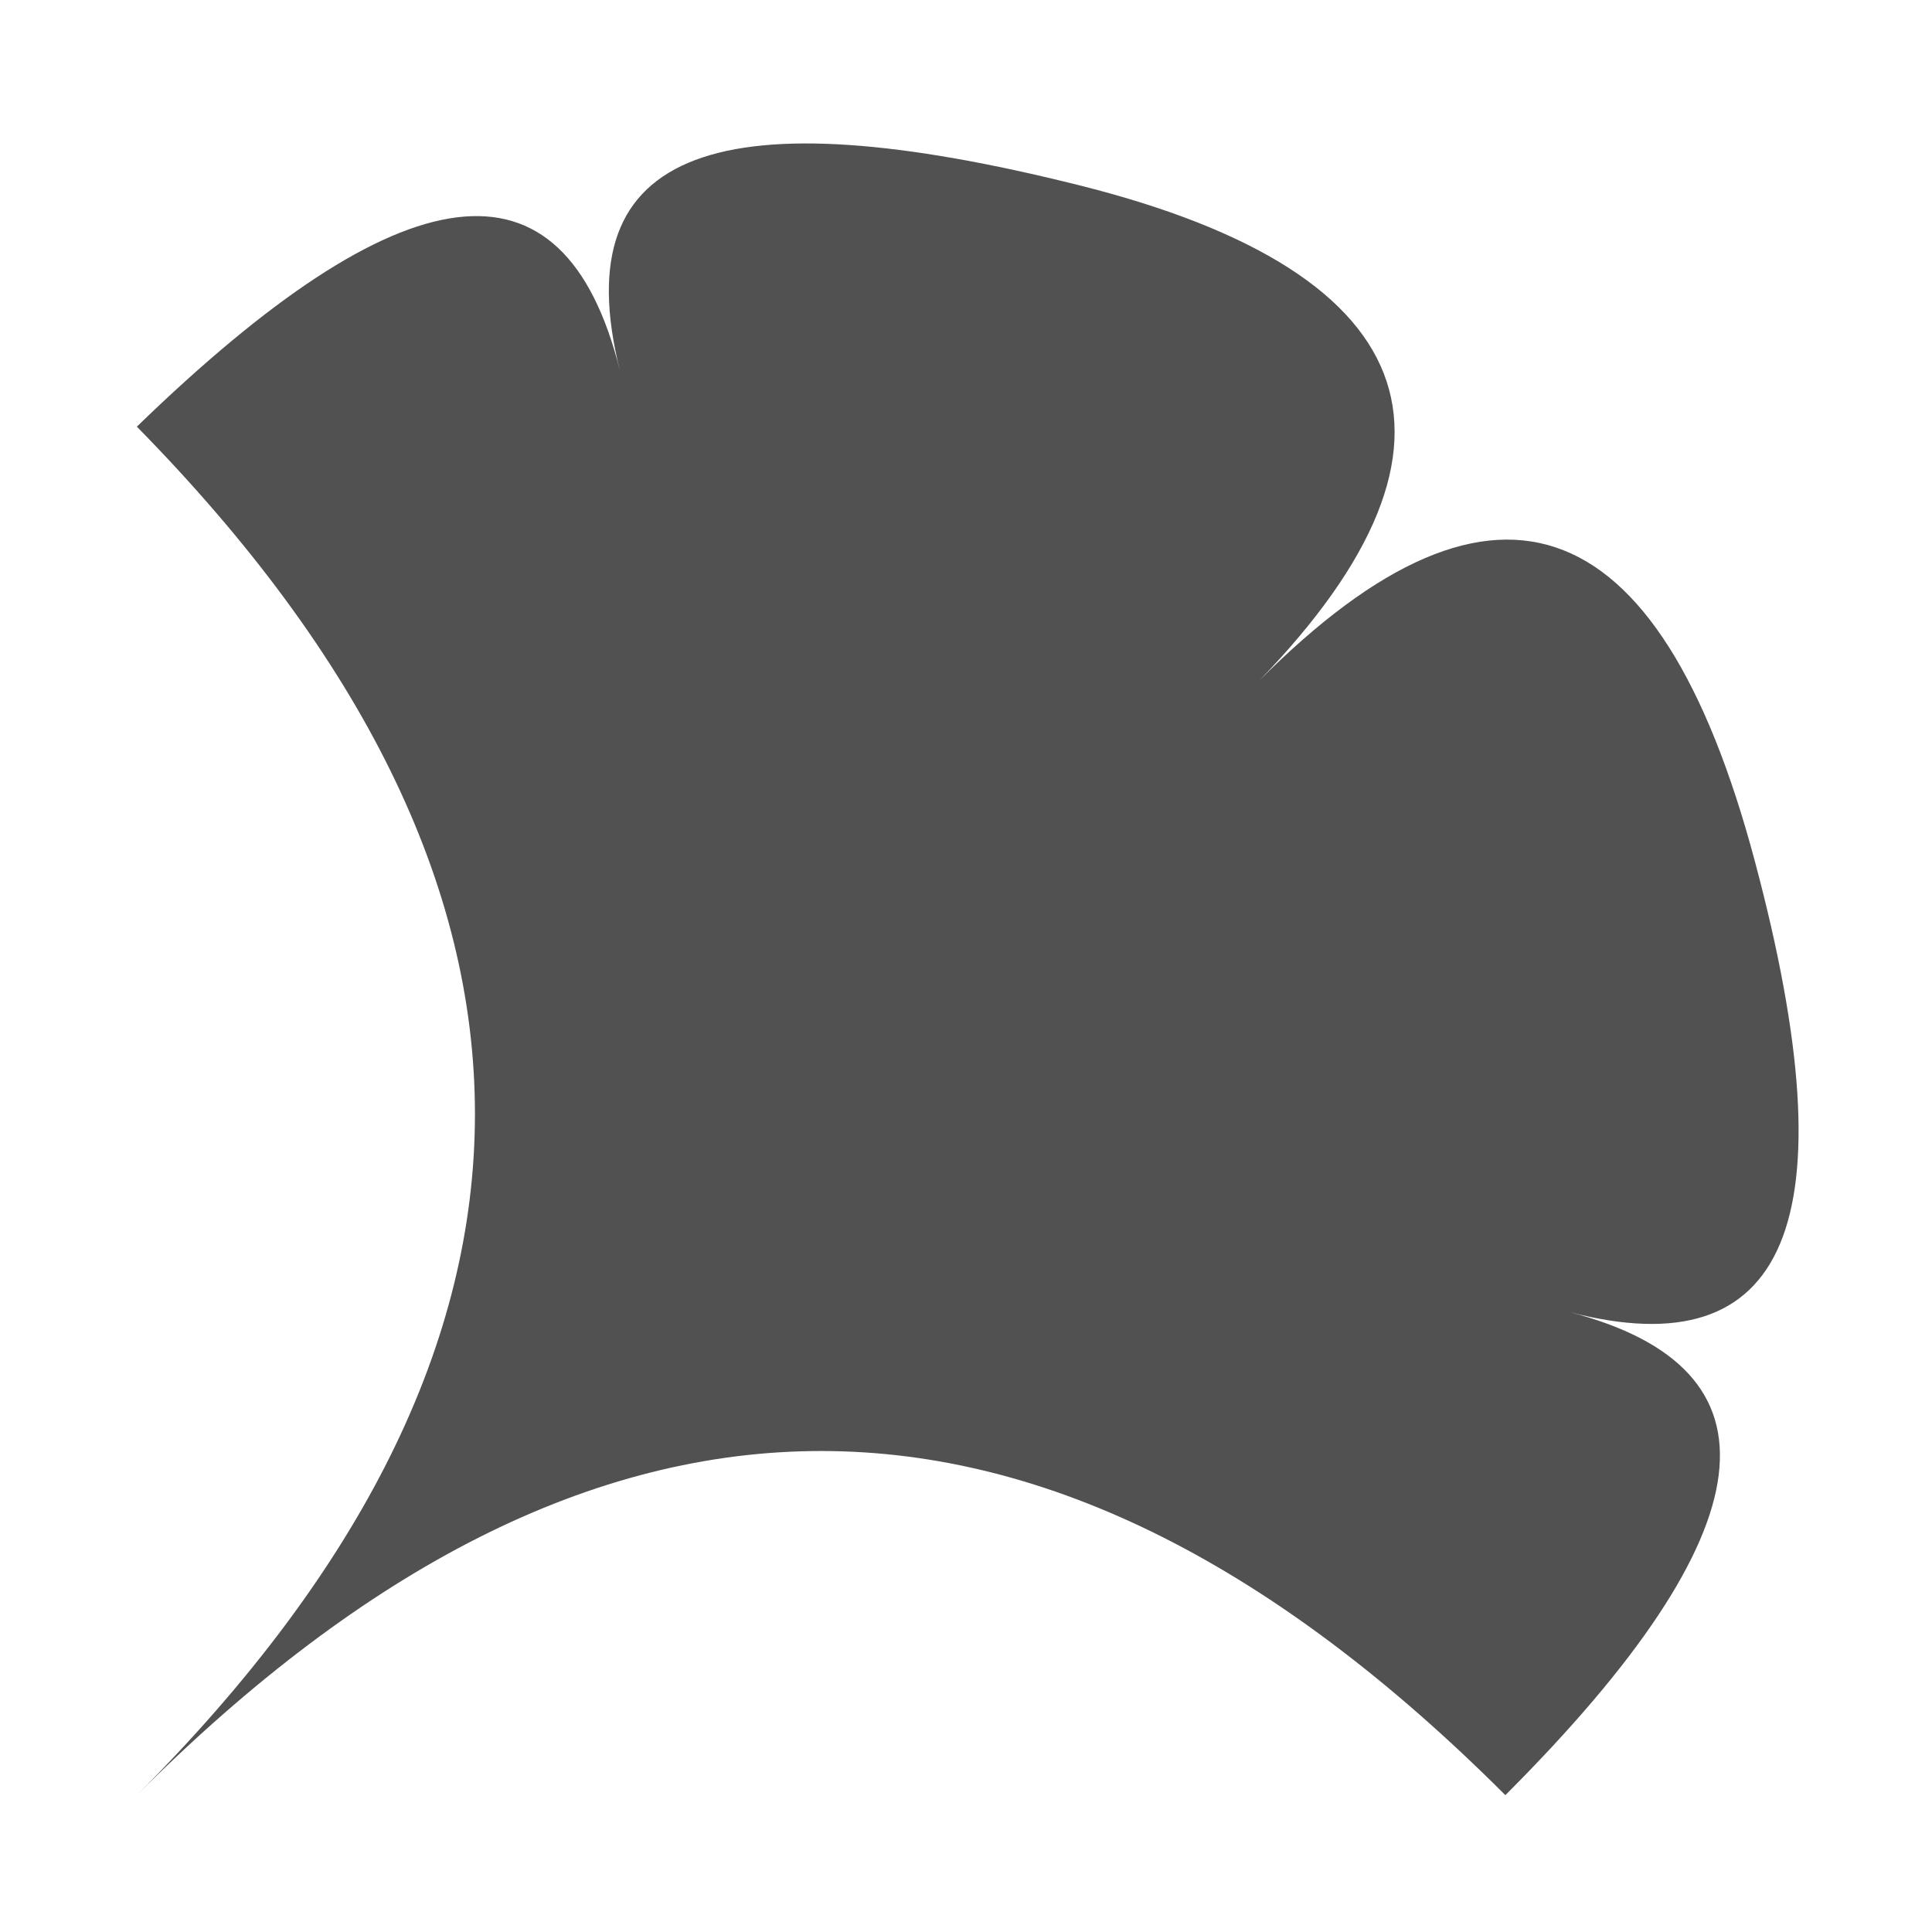
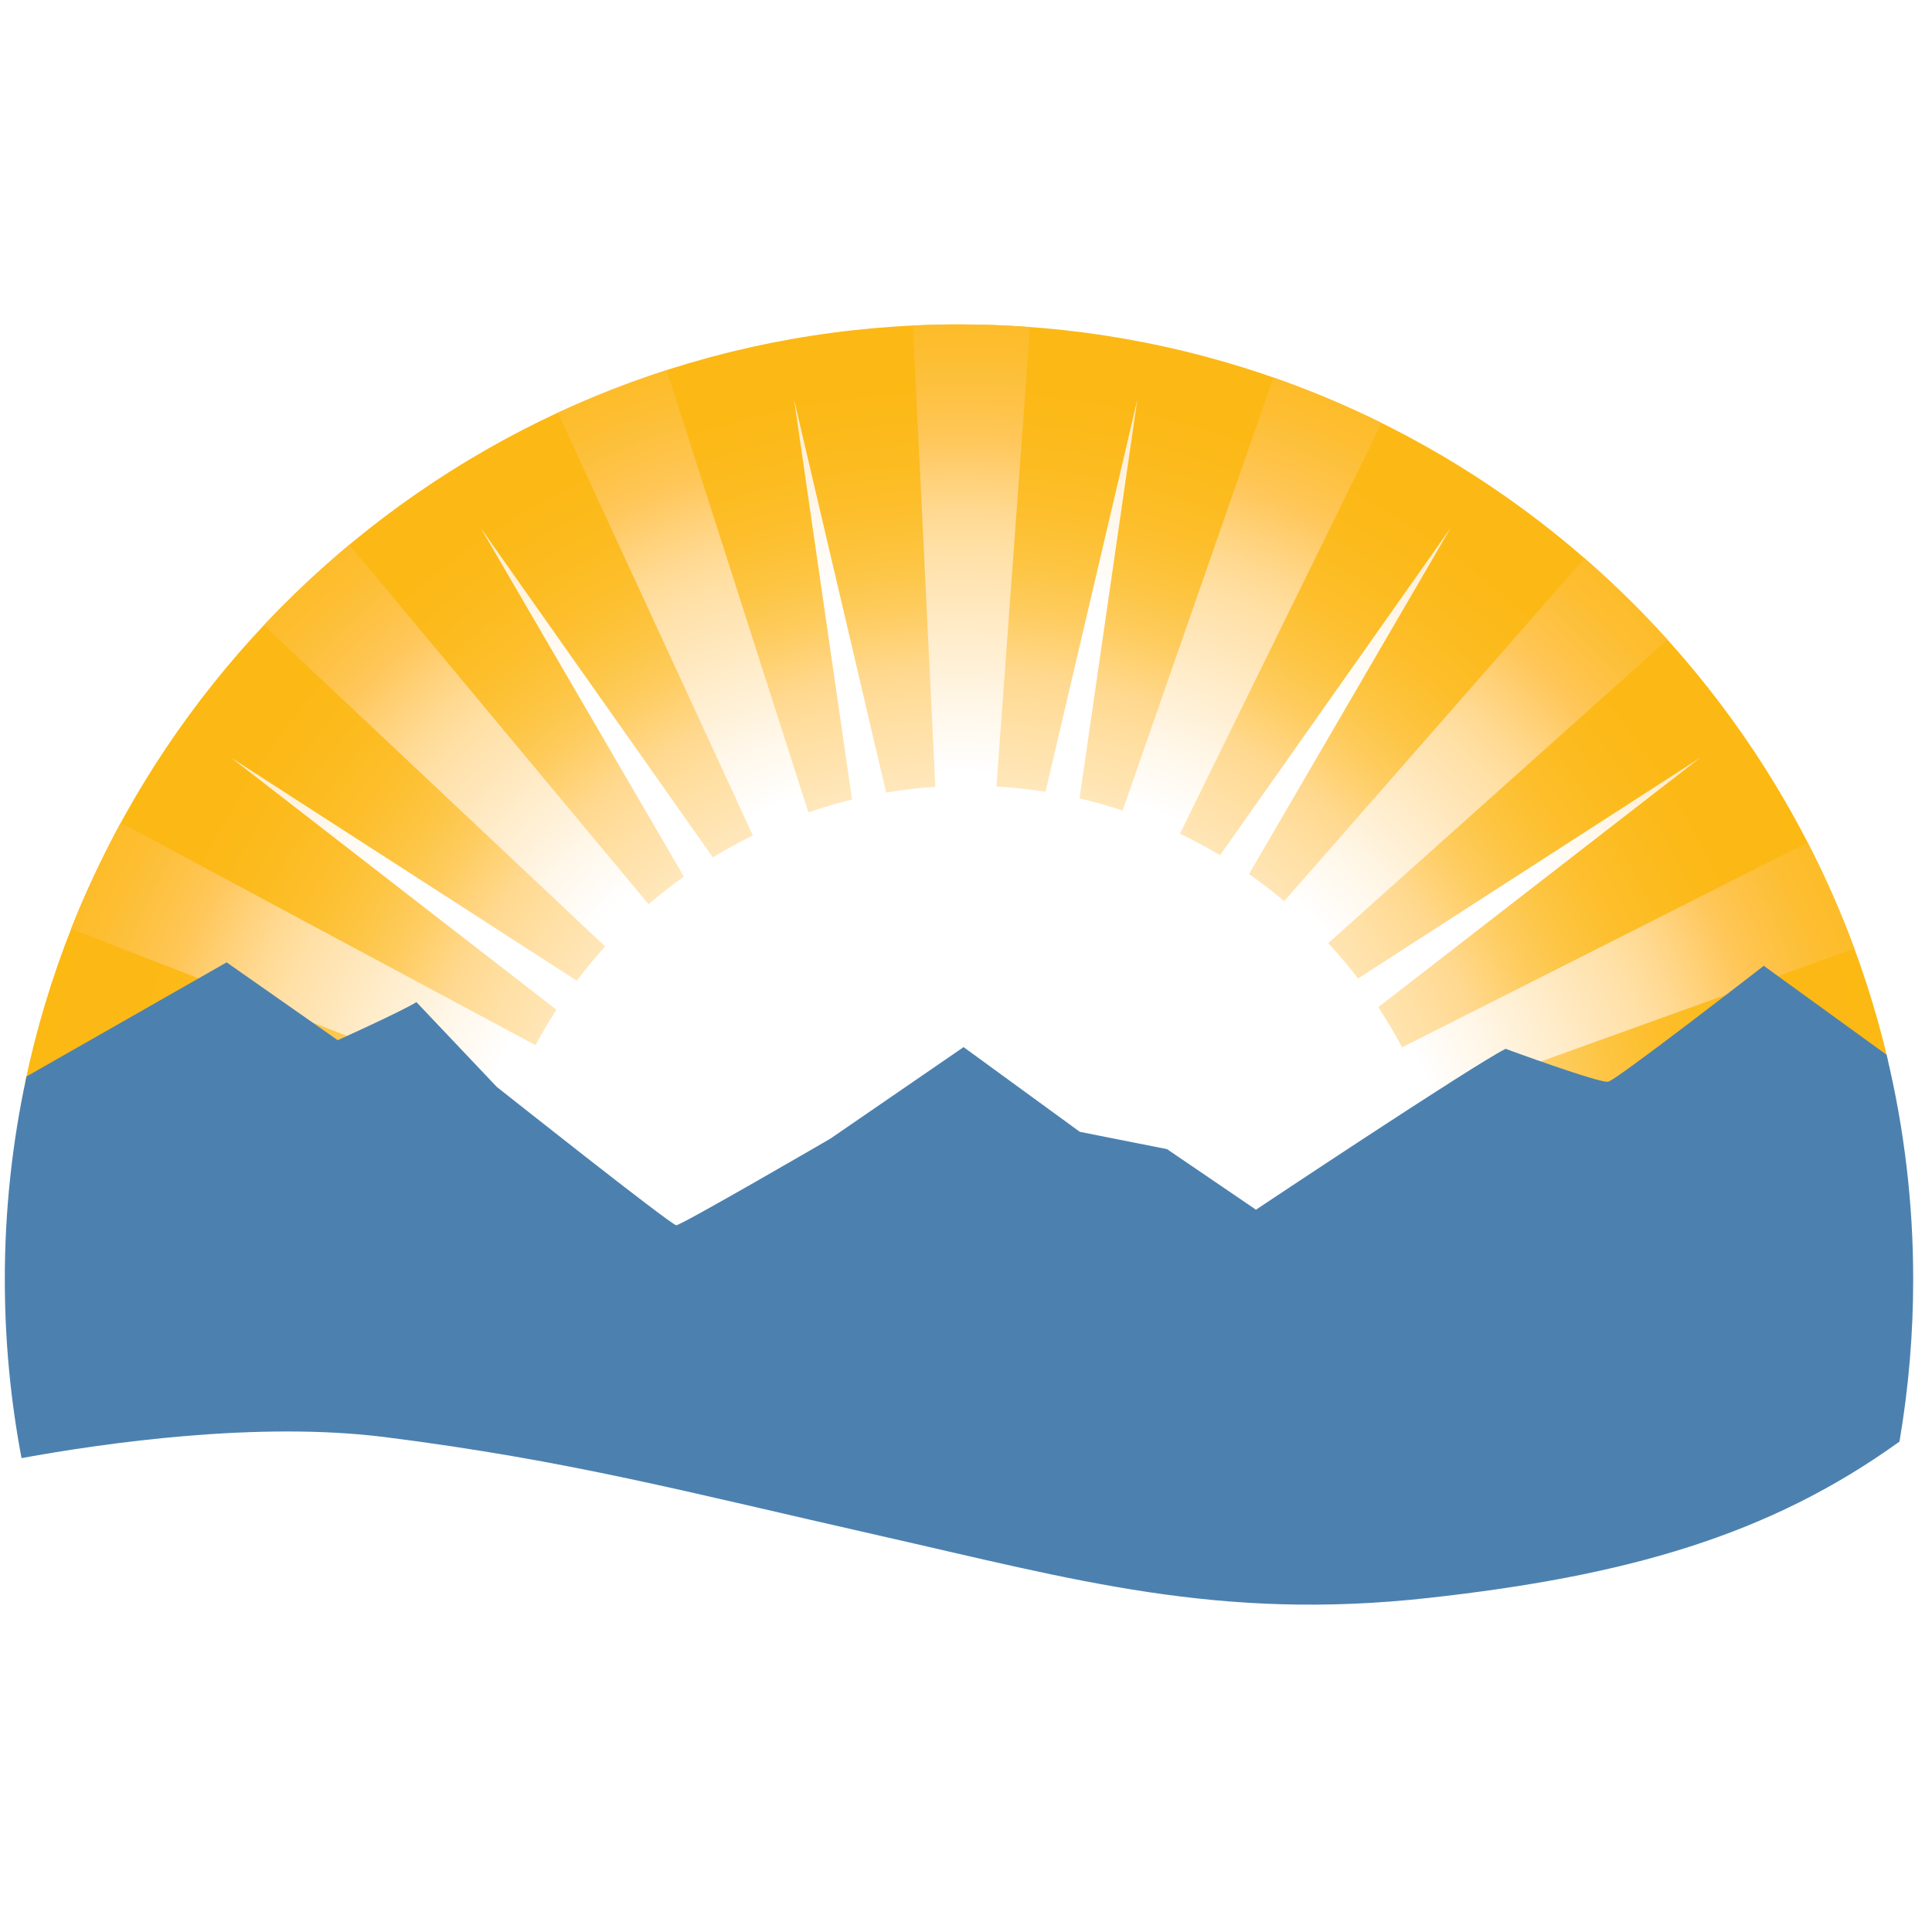
- <svg xmlns="http://www.w3.org/2000/svg" version="1.1" x="0px" y="0px" width="24px" height="24px" viewBox="0 0 24 24">
-   <style type="text/css">
- 	.st0{fill:#515151;}
- </style>
-   <path class="st0" d="M1.7,22.3c5.7-5.7,11.3-5.7,17,0c3.3-3.3,3.5-5.3,0.8-6c2.7,0.7,3.5-1.1,2.3-5.6s-3.3-5.2-6.3-2.1  c3-3,2.3-5.2-2.1-6.3S7,1.8,7.7,4.6C7,1.8,5,2.1,1.7,5.3C7.3,11,7.3,16.7,1.7,22.3" />
+ <svg xmlns="http://www.w3.org/2000/svg" width="61" height="61" viewBox="0 0 61 61" fill="none">
+   <path d="M59.616 33.505C56.501 20.172 44.549 10.243 30.279 10.243C15.769 10.243 3.655 20.509 0.792 34.181L7.156 30.552L10.664 33.01C10.664 33.01 12.716 32.081 13.148 31.808L15.684 34.483C15.684 34.483 21.191 38.852 21.353 38.852C21.515 38.852 26.212 36.123 26.212 36.123L30.424 33.227L34.094 35.903L36.847 36.45L39.654 38.361C39.654 38.361 46.457 33.828 47.537 33.282C47.537 33.282 50.506 34.374 50.776 34.321C51.045 34.265 55.688 30.661 55.688 30.661L59.616 33.505Z" fill="url(#paint0_radial_26890_4145)" />
+   <path d="M30.571 24.963C30.86 24.963 31.165 24.971 31.45 24.986L32.522 10.326C31.782 10.271 31.034 10.243 30.279 10.243C29.791 10.243 29.306 10.255 28.824 10.278L29.539 24.999C29.882 24.976 30.227 24.964 30.571 24.963V24.963Z" fill="url(#paint1_radial_26890_4145)" />
+   <path d="M25.573 25.802L21.048 11.687C19.877 12.064 18.73 12.513 17.613 13.031L23.835 26.517C24.399 26.243 24.98 26.004 25.573 25.802V25.802Z" fill="url(#paint2_radial_26890_4145)" />
+   <path d="M20.578 28.67L11.031 17.2C10.08 17.992 9.179 18.841 8.332 19.742L19.22 29.99C19.646 29.523 20.099 29.082 20.578 28.67V28.67Z" fill="url(#paint3_radial_26890_4145)" />
+   <path d="M17.034 33.067L3.815 25.977C3.312 26.877 2.587 28.419 2.247 29.327L16.272 34.771C16.493 34.191 16.747 33.613 17.034 33.067V33.067Z" fill="url(#paint4_radial_26890_4145)" />
+   <path d="M37.186 26.464L43.623 13.356C42.514 12.807 41.373 12.328 40.206 11.92L35.393 25.738C36.005 25.944 36.604 26.186 37.186 26.464V26.464Z" fill="url(#paint5_radial_26890_4145)" />
+   <path d="M41.816 29.887L52.647 20.197C51.827 19.288 50.953 18.429 50.029 17.625L40.448 28.565C40.931 28.977 41.388 29.418 41.816 29.887V29.887Z" fill="url(#paint6_radial_26890_4145)" />
+   <path d="M44.906 34.86L58.549 29.951C58.126 28.805 57.633 27.686 57.074 26.6L44.133 33.136C44.424 33.696 44.684 34.261 44.906 34.86V34.86Z" fill="url(#paint7_radial_26890_4145)" />
+   <path d="M26.213 36.122L30.424 33.227L34.094 35.903L36.848 36.449L39.655 38.36C39.655 38.36 42.717 36.321 45.058 34.813C44.656 33.755 44.14 32.744 43.518 31.799L53.681 23.924L42.877 30.895C41.906 29.626 40.745 28.513 39.435 27.597L45.805 16.664L38.521 27.004C37.145 26.178 35.647 25.572 34.084 25.209L35.908 12.623L33.01 25C32.203 24.872 31.387 24.808 30.571 24.808C29.687 24.808 28.82 24.883 27.978 25.025L25.073 12.623L26.902 25.246C25.352 25.623 23.869 26.239 22.508 27.072L15.175 16.665L21.592 27.677C20.305 28.594 19.165 29.703 18.211 30.965L7.3 23.924L17.568 31.881C16.973 32.799 16.476 33.778 16.086 34.8C17.355 35.804 21.219 38.851 21.353 38.851C21.515 38.851 26.213 36.122 26.213 36.122V36.122Z" fill="url(#paint8_radial_26890_4145)" />
+   <path d="M59.565 33.302L55.688 30.494C55.688 30.494 51.045 34.098 50.776 34.153C50.506 34.207 47.537 33.115 47.537 33.115C46.457 33.661 39.655 38.194 39.655 38.194L36.847 36.282L34.094 35.736L30.424 33.061L26.212 35.955C26.212 35.955 21.515 38.685 21.353 38.685C21.192 38.685 15.684 34.316 15.684 34.316L13.148 31.64C12.716 31.914 10.664 32.843 10.664 32.843L7.156 30.385L0.836 33.989C0.38 36.095 0.151 38.244 0.152 40.399C0.152 42.326 0.334 44.211 0.68 46.038C3.327 45.555 8.155 44.869 12.149 45.374C17.979 46.112 21.623 47.094 27.778 48.487C33.932 49.879 38.467 51.19 45.107 50.452C51.323 49.763 55.836 48.498 59.973 45.516C60.261 43.826 60.407 42.114 60.406 40.399C60.408 38.008 60.125 35.626 59.565 33.302Z" fill="#4C81AF" />
+   <defs>
+     <radialGradient id="paint0_radial_26890_4145" cx="0" cy="0" r="1" gradientUnits="userSpaceOnUse" gradientTransform="translate(30.2043 38.766) scale(29.4116 29.4393)">
+       <stop stop-color="white" />
+       <stop offset="0.126" stop-color="#FFFEFC" />
+       <stop offset="0.237" stop-color="#FFFAF1" />
+       <stop offset="0.342" stop-color="#FFF4DF" />
+       <stop offset="0.443" stop-color="#FFEBC6" />
+       <stop offset="0.541" stop-color="#FFE0A5" />
+       <stop offset="0.6" stop-color="#FFD88E" />
+       <stop offset="0.616" stop-color="#FFD581" />
+       <stop offset="0.663" stop-color="#FECC5F" />
+       <stop offset="0.713" stop-color="#FDC543" />
+       <stop offset="0.767" stop-color="#FDBF2E" />
+       <stop offset="0.827" stop-color="#FCBB1F" />
+       <stop offset="0.897" stop-color="#FCB916" />
+       <stop offset="1" stop-color="#FCB813" />
+     </radialGradient>
+     <radialGradient id="paint1_radial_26890_4145" cx="0" cy="0" r="1" gradientUnits="userSpaceOnUse" gradientTransform="translate(30.2913 40.3912) scale(27.5613 30.1665)">
+       <stop offset="0.53" stop-color="white" />
+       <stop offset="0.598" stop-color="#FFF7E9" />
+       <stop offset="0.74" stop-color="#FFE3B0" />
+       <stop offset="0.77" stop-color="#FFDFA3" />
+       <stop offset="0.804" stop-color="#FFD991" />
+       <stop offset="0.871" stop-color="#FFC961" />
+       <stop offset="0.88" stop-color="#FFC75A" />
+       <stop offset="0.91" stop-color="#FEC34A" />
+       <stop offset="0.966" stop-color="#FDBE32" />
+       <stop offset="1" stop-color="#FDBC29" />
+     </radialGradient>
+     <radialGradient id="paint2_radial_26890_4145" cx="0" cy="0" r="1" gradientUnits="userSpaceOnUse" gradientTransform="translate(30.291 40.3909) rotate(-22.0203) scale(27.6027 30.2043)">
+       <stop offset="0.53" stop-color="white" />
+       <stop offset="0.598" stop-color="#FFF7E9" />
+       <stop offset="0.74" stop-color="#FFE3B0" />
+       <stop offset="0.77" stop-color="#FFDFA3" />
+       <stop offset="0.804" stop-color="#FFD991" />
+       <stop offset="0.871" stop-color="#FFC961" />
+       <stop offset="0.88" stop-color="#FFC75A" />
+       <stop offset="0.91" stop-color="#FEC34A" />
+       <stop offset="0.966" stop-color="#FDBE32" />
+       <stop offset="1" stop-color="#FDBC29" />
+     </radialGradient>
+     <radialGradient id="paint3_radial_26890_4145" cx="0" cy="0" r="1" gradientUnits="userSpaceOnUse" gradientTransform="translate(30.2905 40.3912) rotate(-44.0256) scale(27.6151 30.2003)">
+       <stop offset="0.53" stop-color="white" />
+       <stop offset="0.598" stop-color="#FFF7E9" />
+       <stop offset="0.74" stop-color="#FFE3B0" />
+       <stop offset="0.77" stop-color="#FFDFA3" />
+       <stop offset="0.804" stop-color="#FFD991" />
+       <stop offset="0.871" stop-color="#FFC961" />
+       <stop offset="0.88" stop-color="#FFC75A" />
+       <stop offset="0.91" stop-color="#FEC34A" />
+       <stop offset="0.966" stop-color="#FDBE32" />
+       <stop offset="1" stop-color="#FDBC29" />
+     </radialGradient>
+     <radialGradient id="paint4_radial_26890_4145" cx="0" cy="0" r="1" gradientUnits="userSpaceOnUse" gradientTransform="translate(30.291 40.392) scale(30.1617 30.1901)">
+       <stop offset="0.53" stop-color="white" />
+       <stop offset="0.598" stop-color="#FFF7E9" />
+       <stop offset="0.74" stop-color="#FFE3B0" />
+       <stop offset="0.77" stop-color="#FFDFA3" />
+       <stop offset="0.804" stop-color="#FFD991" />
+       <stop offset="0.871" stop-color="#FFC961" />
+       <stop offset="0.88" stop-color="#FFC75A" />
+       <stop offset="0.91" stop-color="#FEC34A" />
+       <stop offset="0.966" stop-color="#FDBE32" />
+       <stop offset="1" stop-color="#FDBC29" />
+     </radialGradient>
+     <radialGradient id="paint5_radial_26890_4145" cx="0" cy="0" r="1" gradientUnits="userSpaceOnUse" gradientTransform="translate(30.2919 40.3912) rotate(22.0203) scale(27.5803 30.1797)">
+       <stop offset="0.53" stop-color="white" />
+       <stop offset="0.598" stop-color="#FFF7E9" />
+       <stop offset="0.74" stop-color="#FFE3B0" />
+       <stop offset="0.77" stop-color="#FFDFA3" />
+       <stop offset="0.804" stop-color="#FFD991" />
+       <stop offset="0.871" stop-color="#FFC961" />
+       <stop offset="0.88" stop-color="#FFC75A" />
+       <stop offset="0.91" stop-color="#FEC34A" />
+       <stop offset="0.966" stop-color="#FDBE32" />
+       <stop offset="1" stop-color="#FDBC29" />
+     </radialGradient>
+     <radialGradient id="paint6_radial_26890_4145" cx="0" cy="0" r="1" gradientUnits="userSpaceOnUse" gradientTransform="translate(30.2912 40.3916) rotate(44.0256) scale(27.5256 30.1025)">
+       <stop offset="0.53" stop-color="white" />
+       <stop offset="0.598" stop-color="#FFF7E9" />
+       <stop offset="0.74" stop-color="#FFE3B0" />
+       <stop offset="0.77" stop-color="#FFDFA3" />
+       <stop offset="0.804" stop-color="#FFD991" />
+       <stop offset="0.871" stop-color="#FFC961" />
+       <stop offset="0.88" stop-color="#FFC75A" />
+       <stop offset="0.91" stop-color="#FEC34A" />
+       <stop offset="0.966" stop-color="#FDBE32" />
+       <stop offset="1" stop-color="#FDBC29" />
+     </radialGradient>
+     <radialGradient id="paint7_radial_26890_4145" cx="0" cy="0" r="1" gradientUnits="userSpaceOnUse" gradientTransform="translate(30.2916 40.3915) rotate(66.0226) scale(27.4991 30.0514)">
+       <stop offset="0.53" stop-color="white" />
+       <stop offset="0.598" stop-color="#FFF7E9" />
+       <stop offset="0.74" stop-color="#FFE3B0" />
+       <stop offset="0.77" stop-color="#FFDFA3" />
+       <stop offset="0.804" stop-color="#FFD991" />
+       <stop offset="0.871" stop-color="#FFC961" />
+       <stop offset="0.88" stop-color="#FFC75A" />
+       <stop offset="0.91" stop-color="#FEC34A" />
+       <stop offset="0.966" stop-color="#FDBE32" />
+       <stop offset="1" stop-color="#FDBC29" />
+     </radialGradient>
+     <radialGradient id="paint8_radial_26890_4145" cx="0" cy="0" r="1" gradientUnits="userSpaceOnUse" gradientTransform="translate(30.2311 40.4014) scale(30.1438 30.1722)">
+       <stop offset="0.72" stop-color="white" />
+       <stop offset="0.809" stop-color="#FFF8ED" />
+       <stop offset="0.986" stop-color="#FFE6BD" />
+       <stop offset="1" stop-color="#FFE5B9" />
+     </radialGradient>
+   </defs>
</svg>
